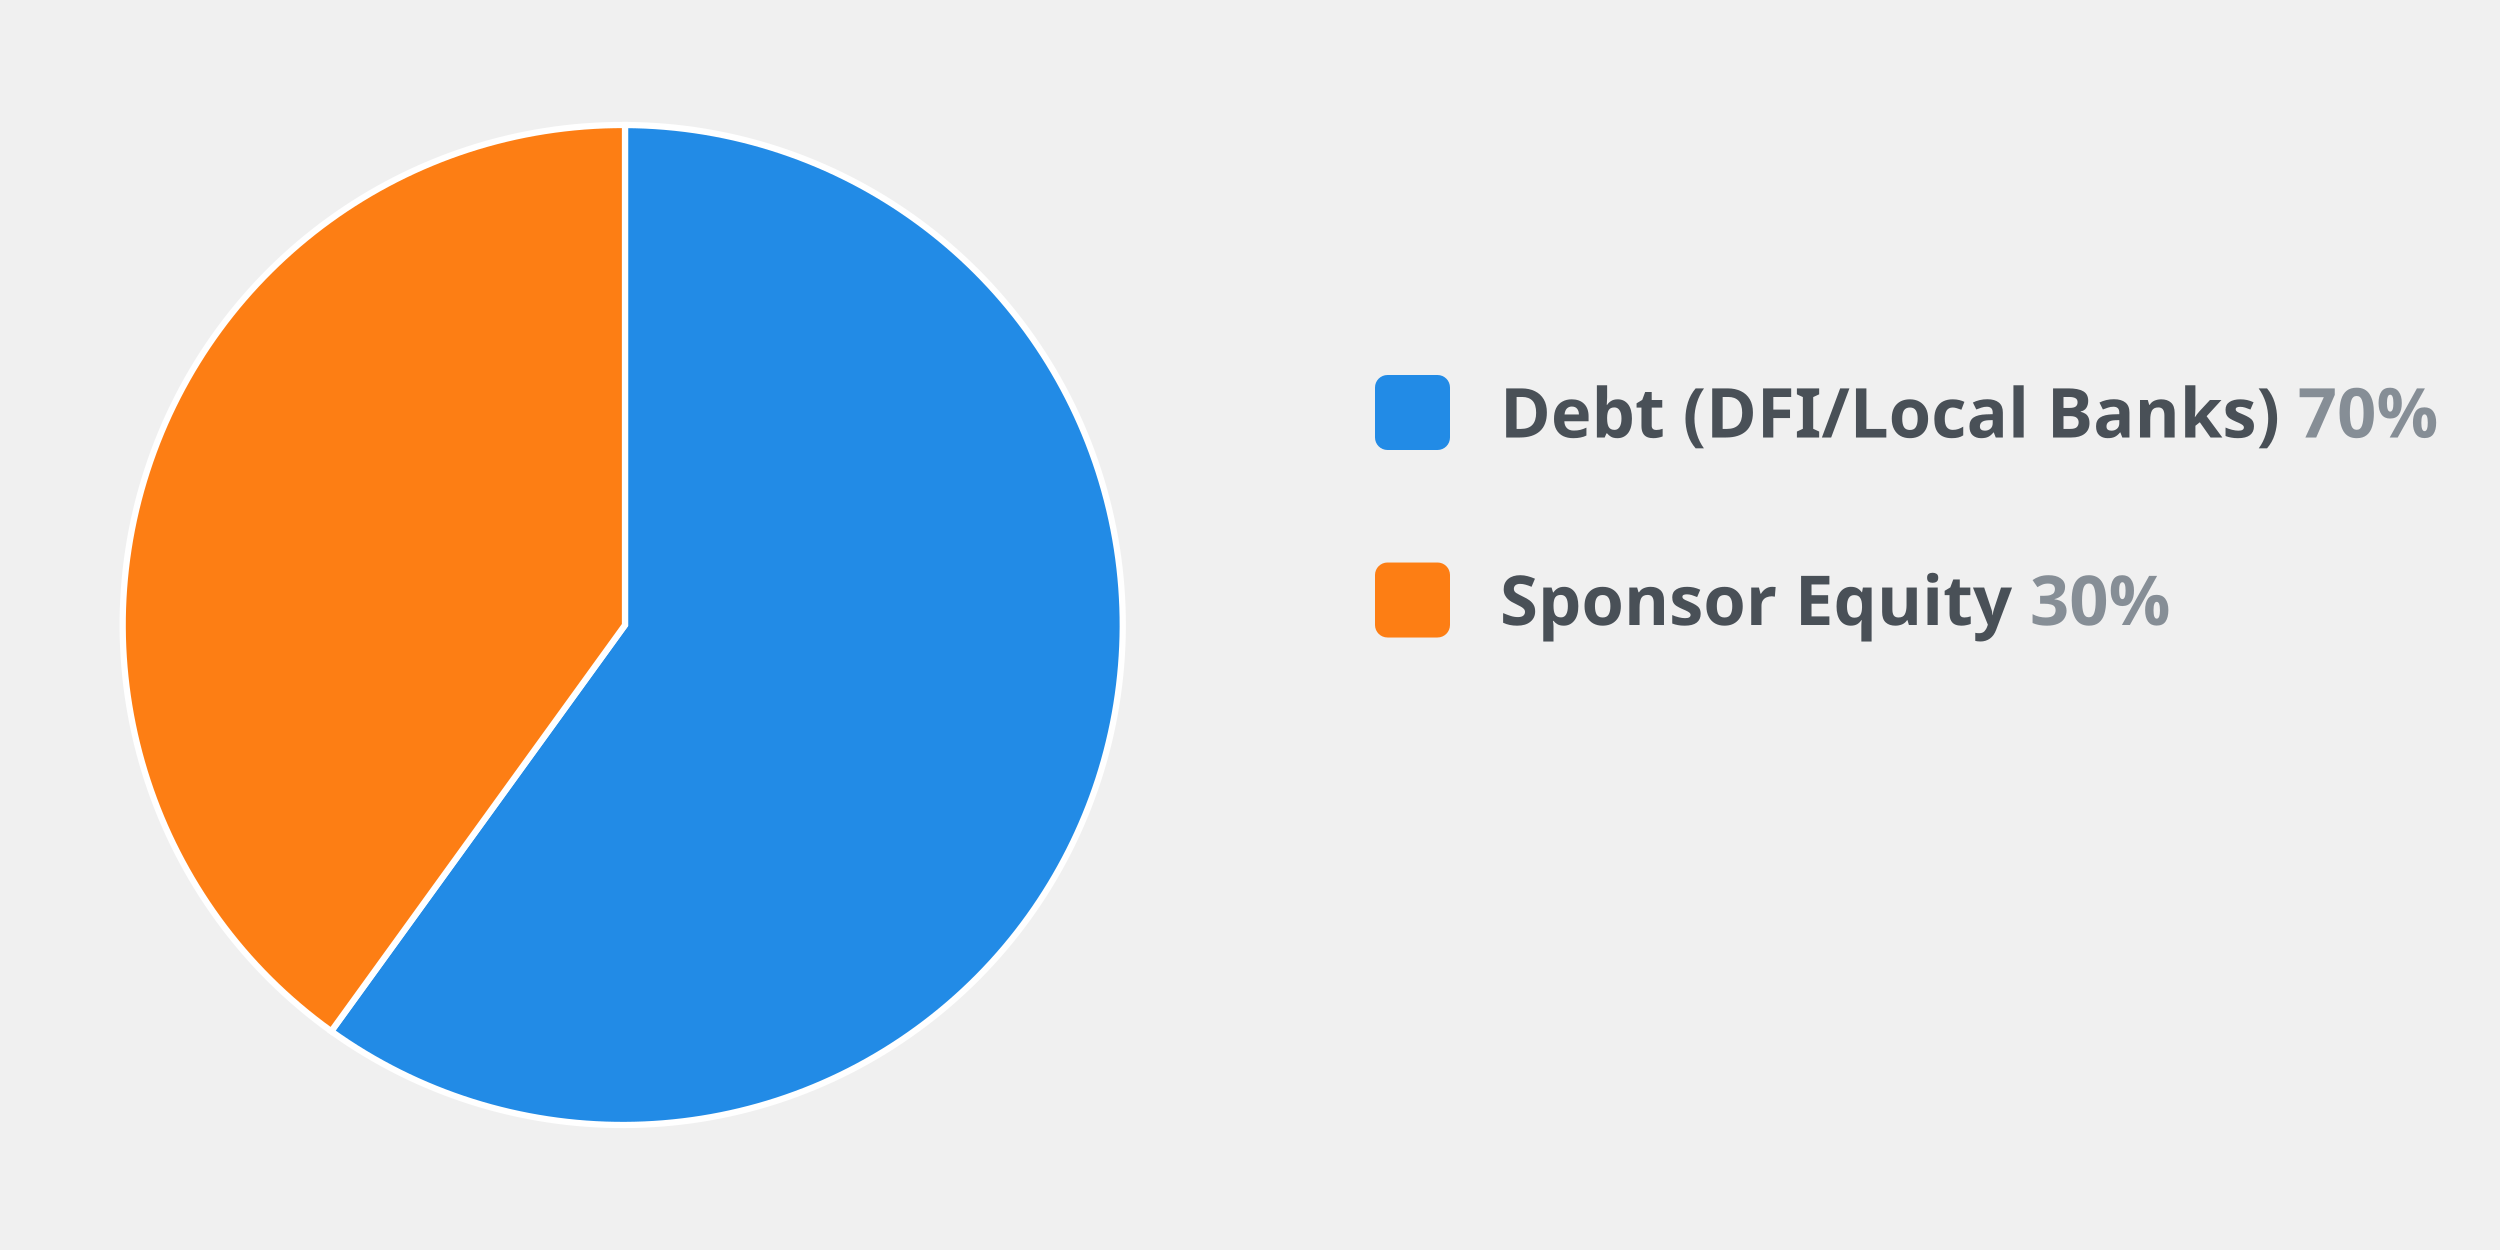
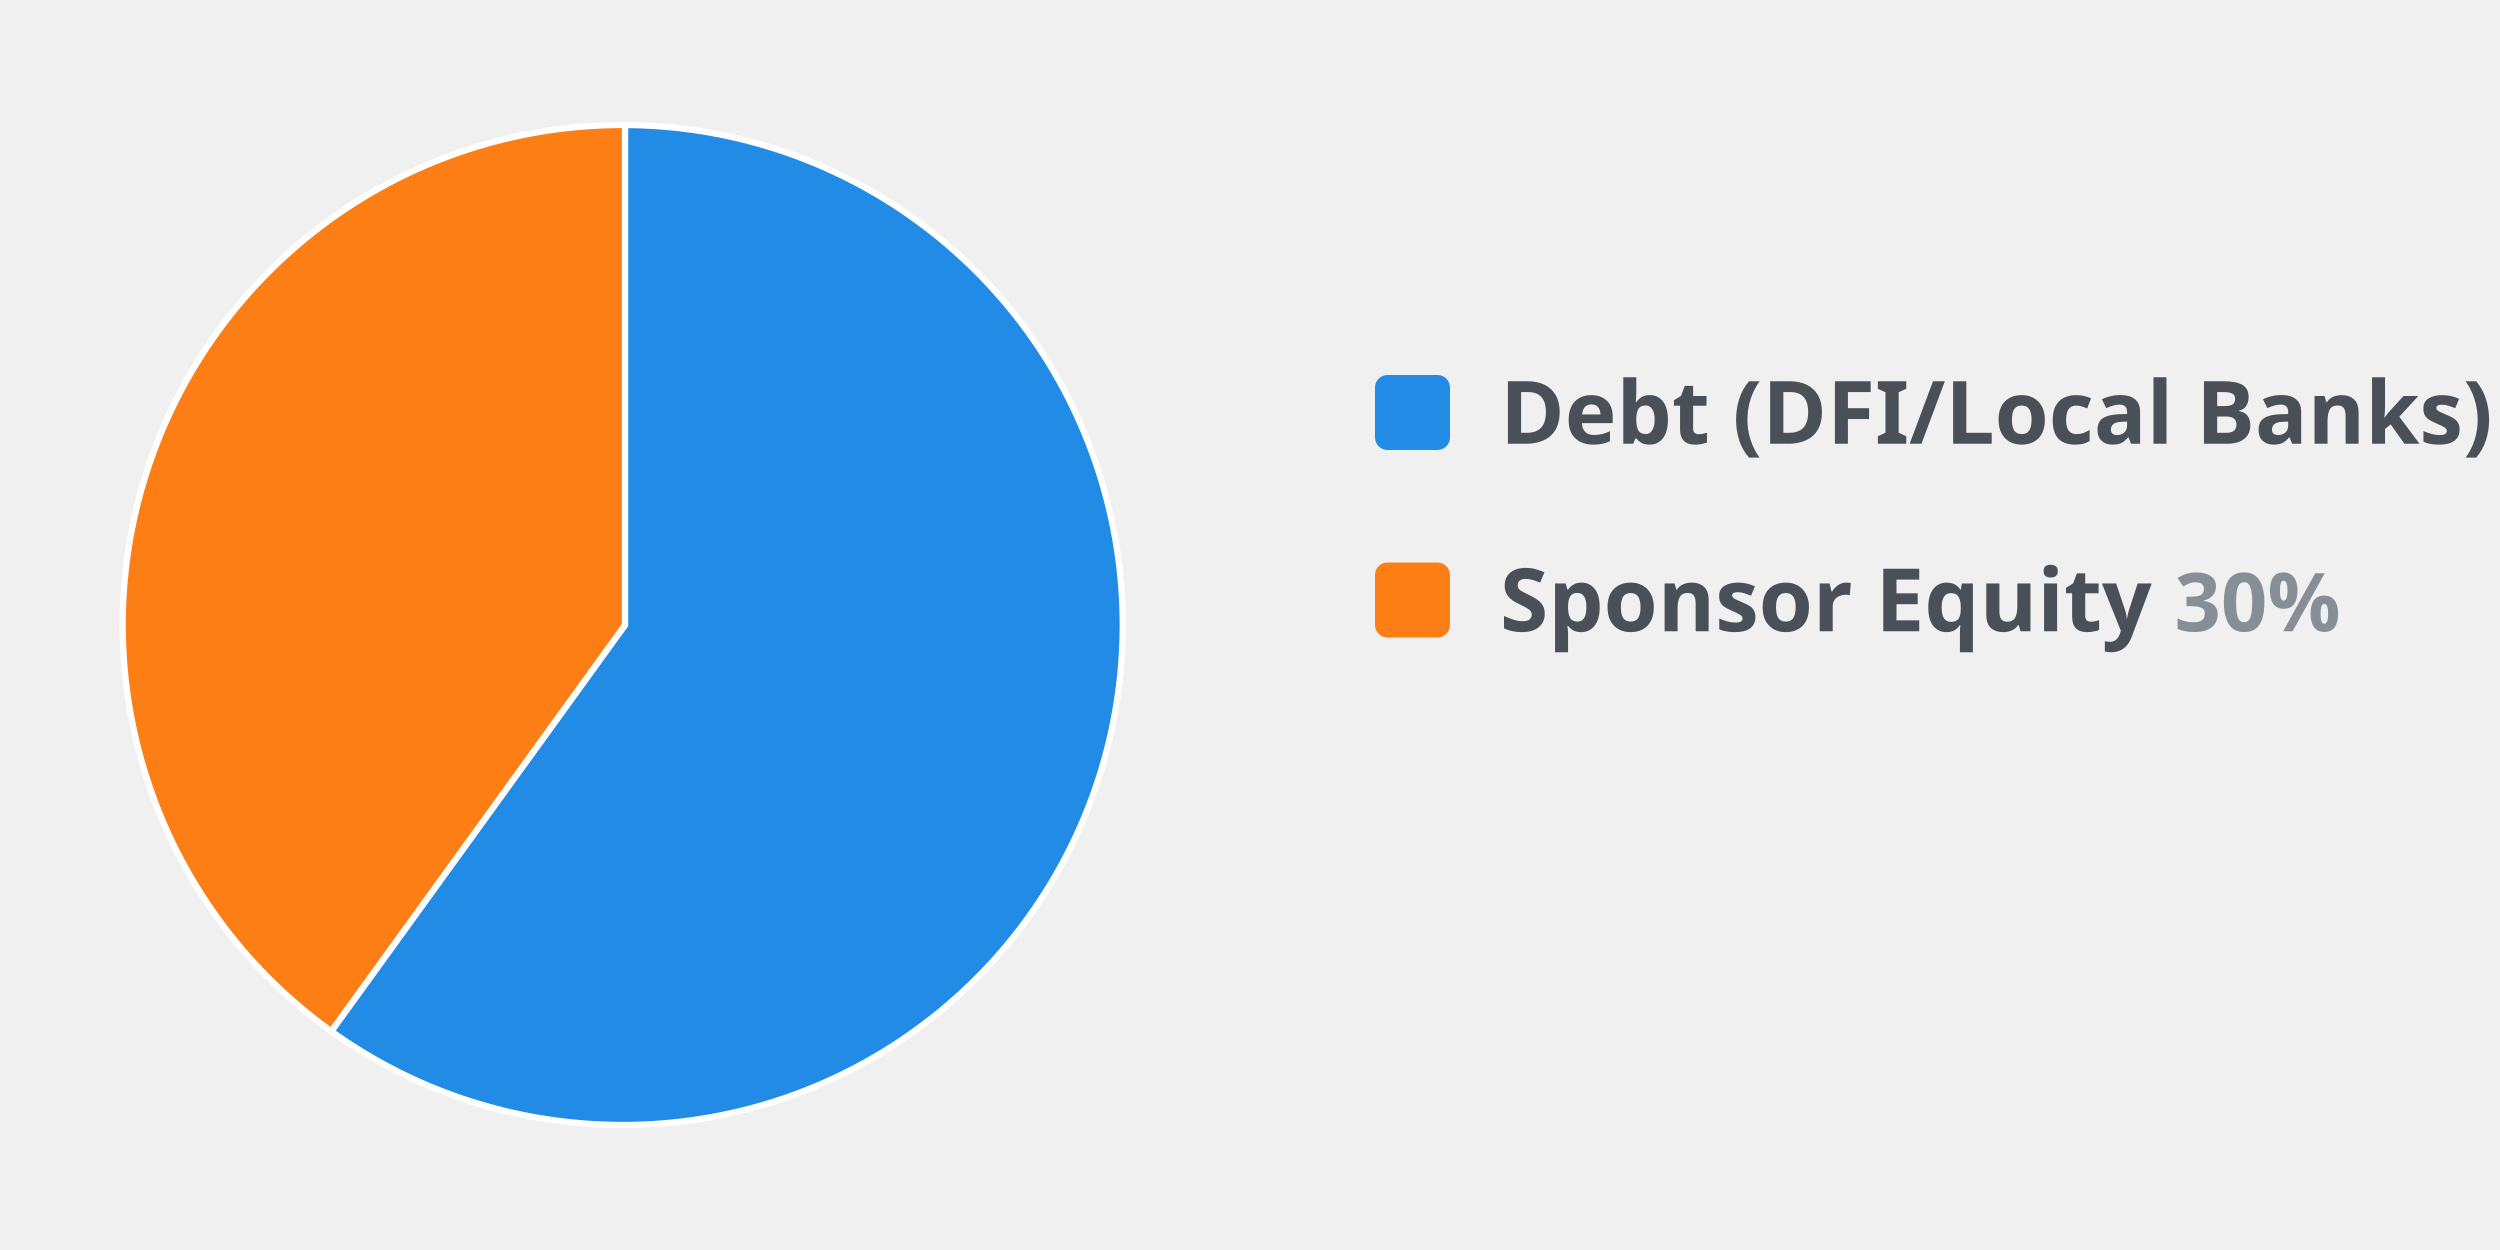
<svg xmlns="http://www.w3.org/2000/svg" width="400" height="200" viewBox="0 0 400 200">
-   <style> .slice { stroke: #fff; stroke-width: 1; } .label { font-family: 'Segoe UI', sans-serif; font-size: 11px; fill: #495057; font-weight: 600; } </style>
+   <style> .slice { stroke: #fff; stroke-width: 1; } .label { font-family: 'Segoe UI', sans-serif; font-size: 14px; fill: #495057; font-weight: 700; } .percentage { font-family: 'Segoe UI', sans-serif; font-size: 13px; fill: #868e96; font-weight: 600; } </style>
  <path d="M 100 100 L 100 20 A 80 80 0 1 1 53 165 Z" fill="#228be6" class="slice" />
  <path d="M 100 100 L 53 165 A 80 80 0 0 1 100 20 Z" fill="#fd7e14" class="slice" />
  <rect x="220" y="60" width="12" height="12" fill="#228be6" rx="2" />
-   <text x="240" y="70" class="label">Debt (DFI/Local Banks) <tspan style="fill:#868e96">70%</tspan>
+   <text x="240" y="71" class="label">Debt (DFI/Local Banks) <tspan class="percentage">70%</tspan>
  </text>
  <rect x="220" y="90" width="12" height="12" fill="#fd7e14" rx="2" />
-   <text x="240" y="100" class="label">Sponsor Equity <tspan style="fill:#868e96">30%</tspan>
+   <text x="240" y="101" class="label">Sponsor Equity <tspan class="percentage">30%</tspan>
  </text>
</svg>
